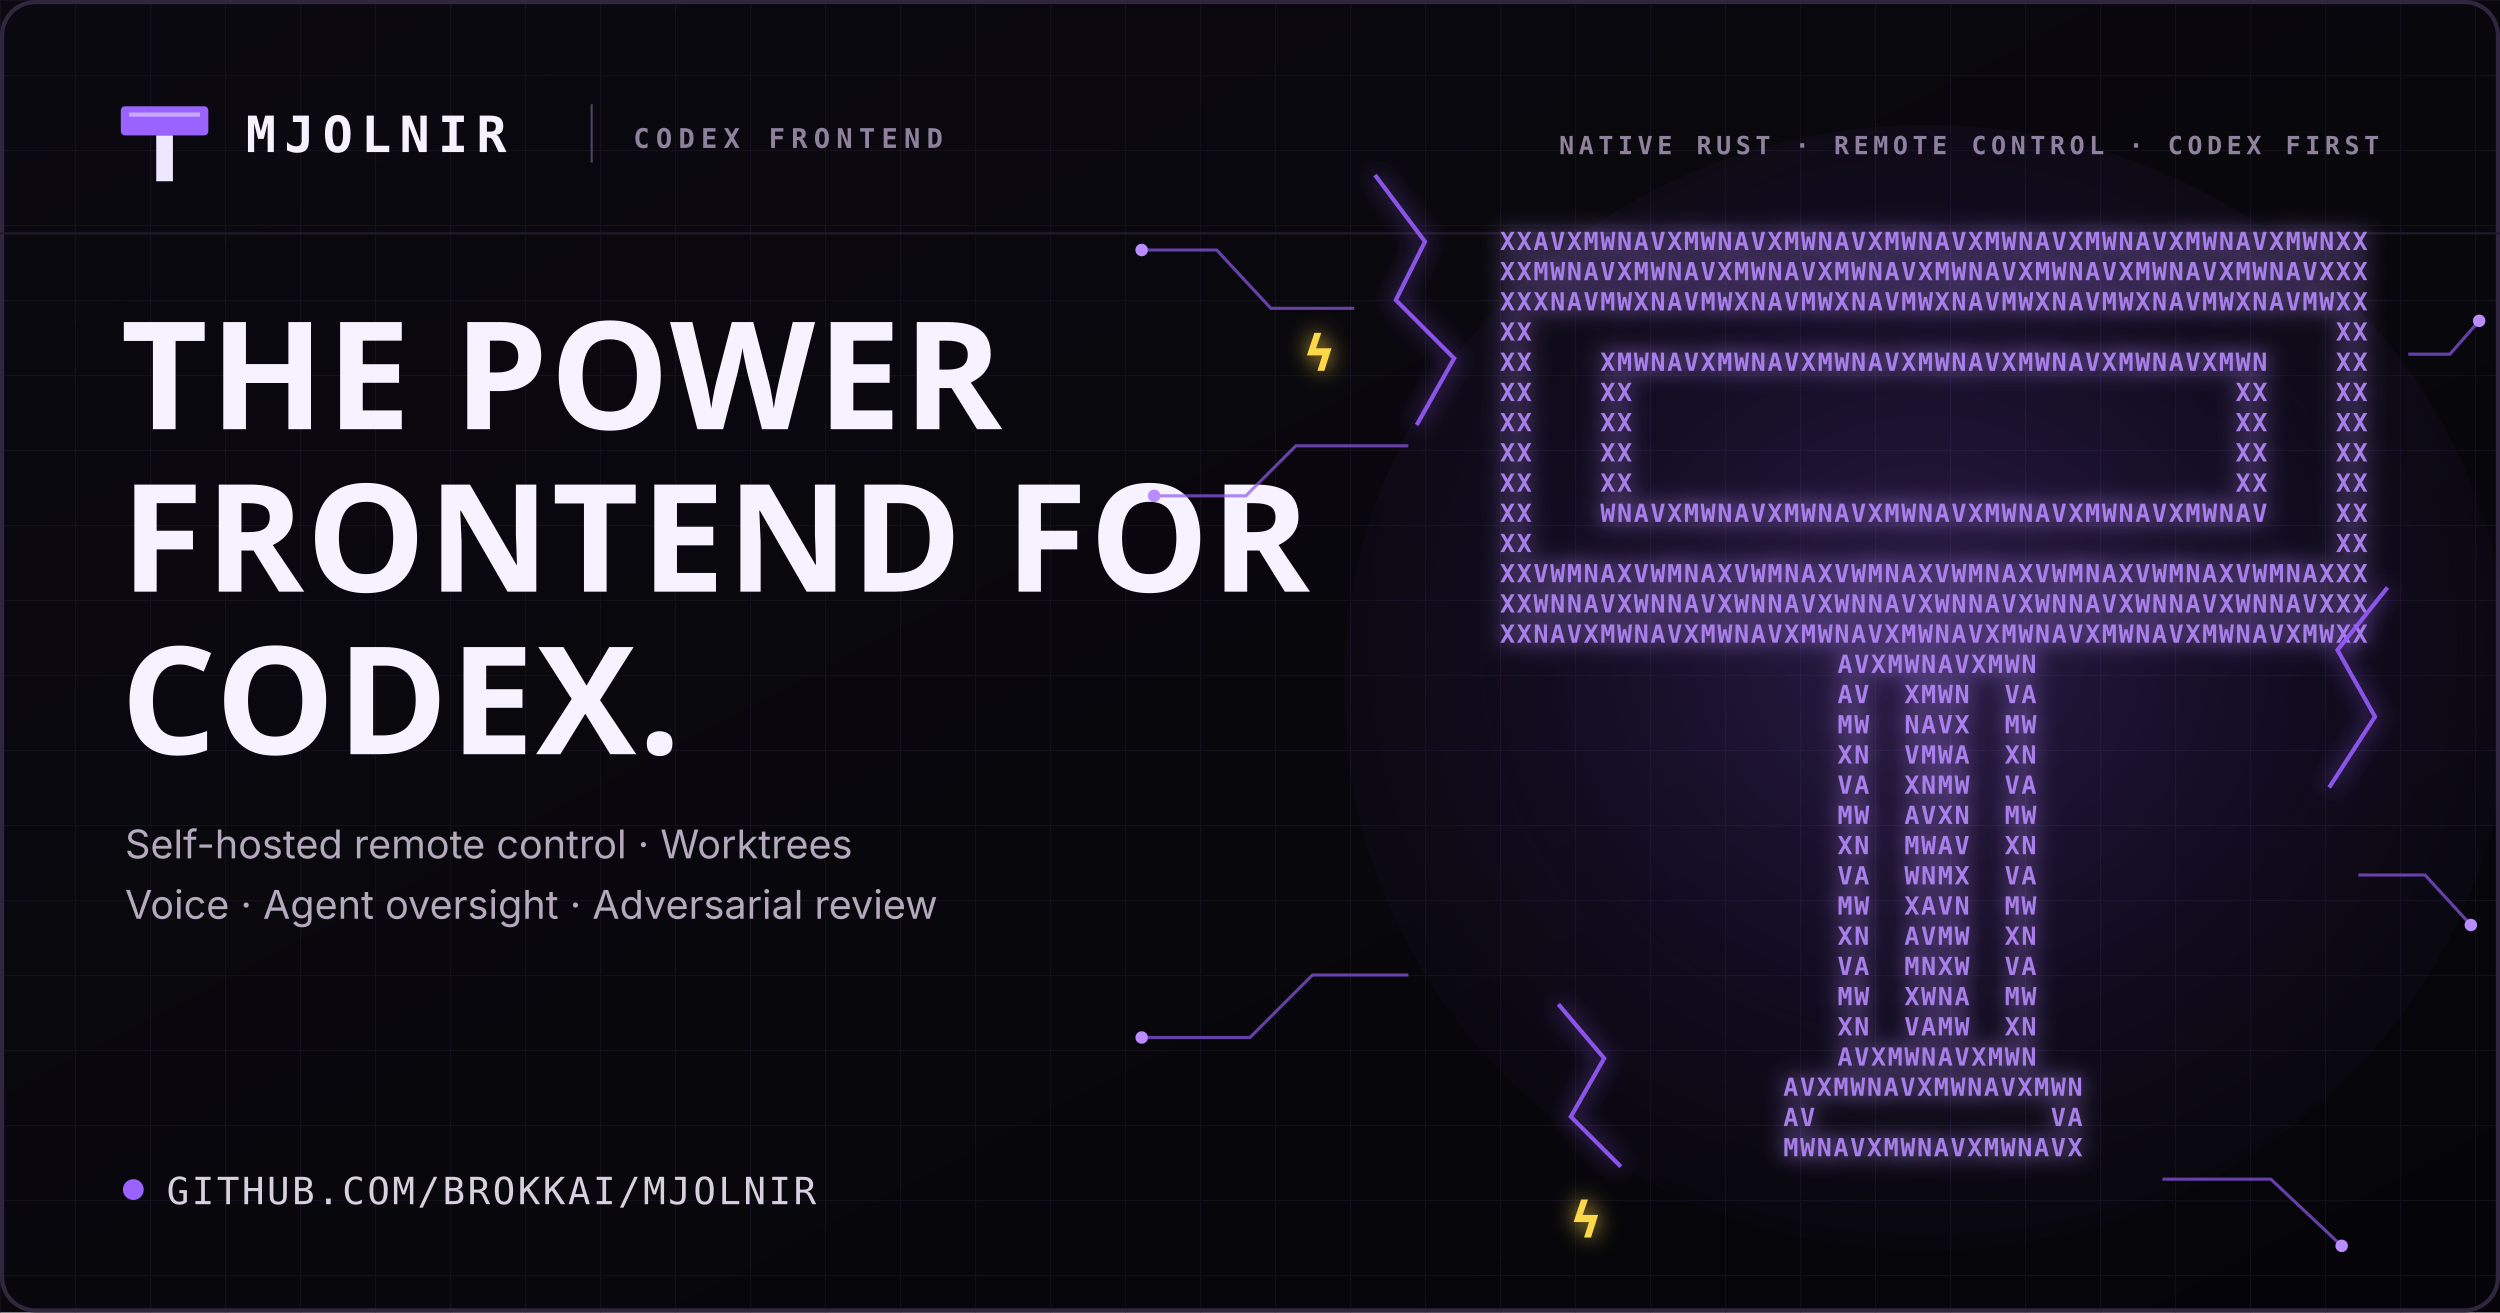
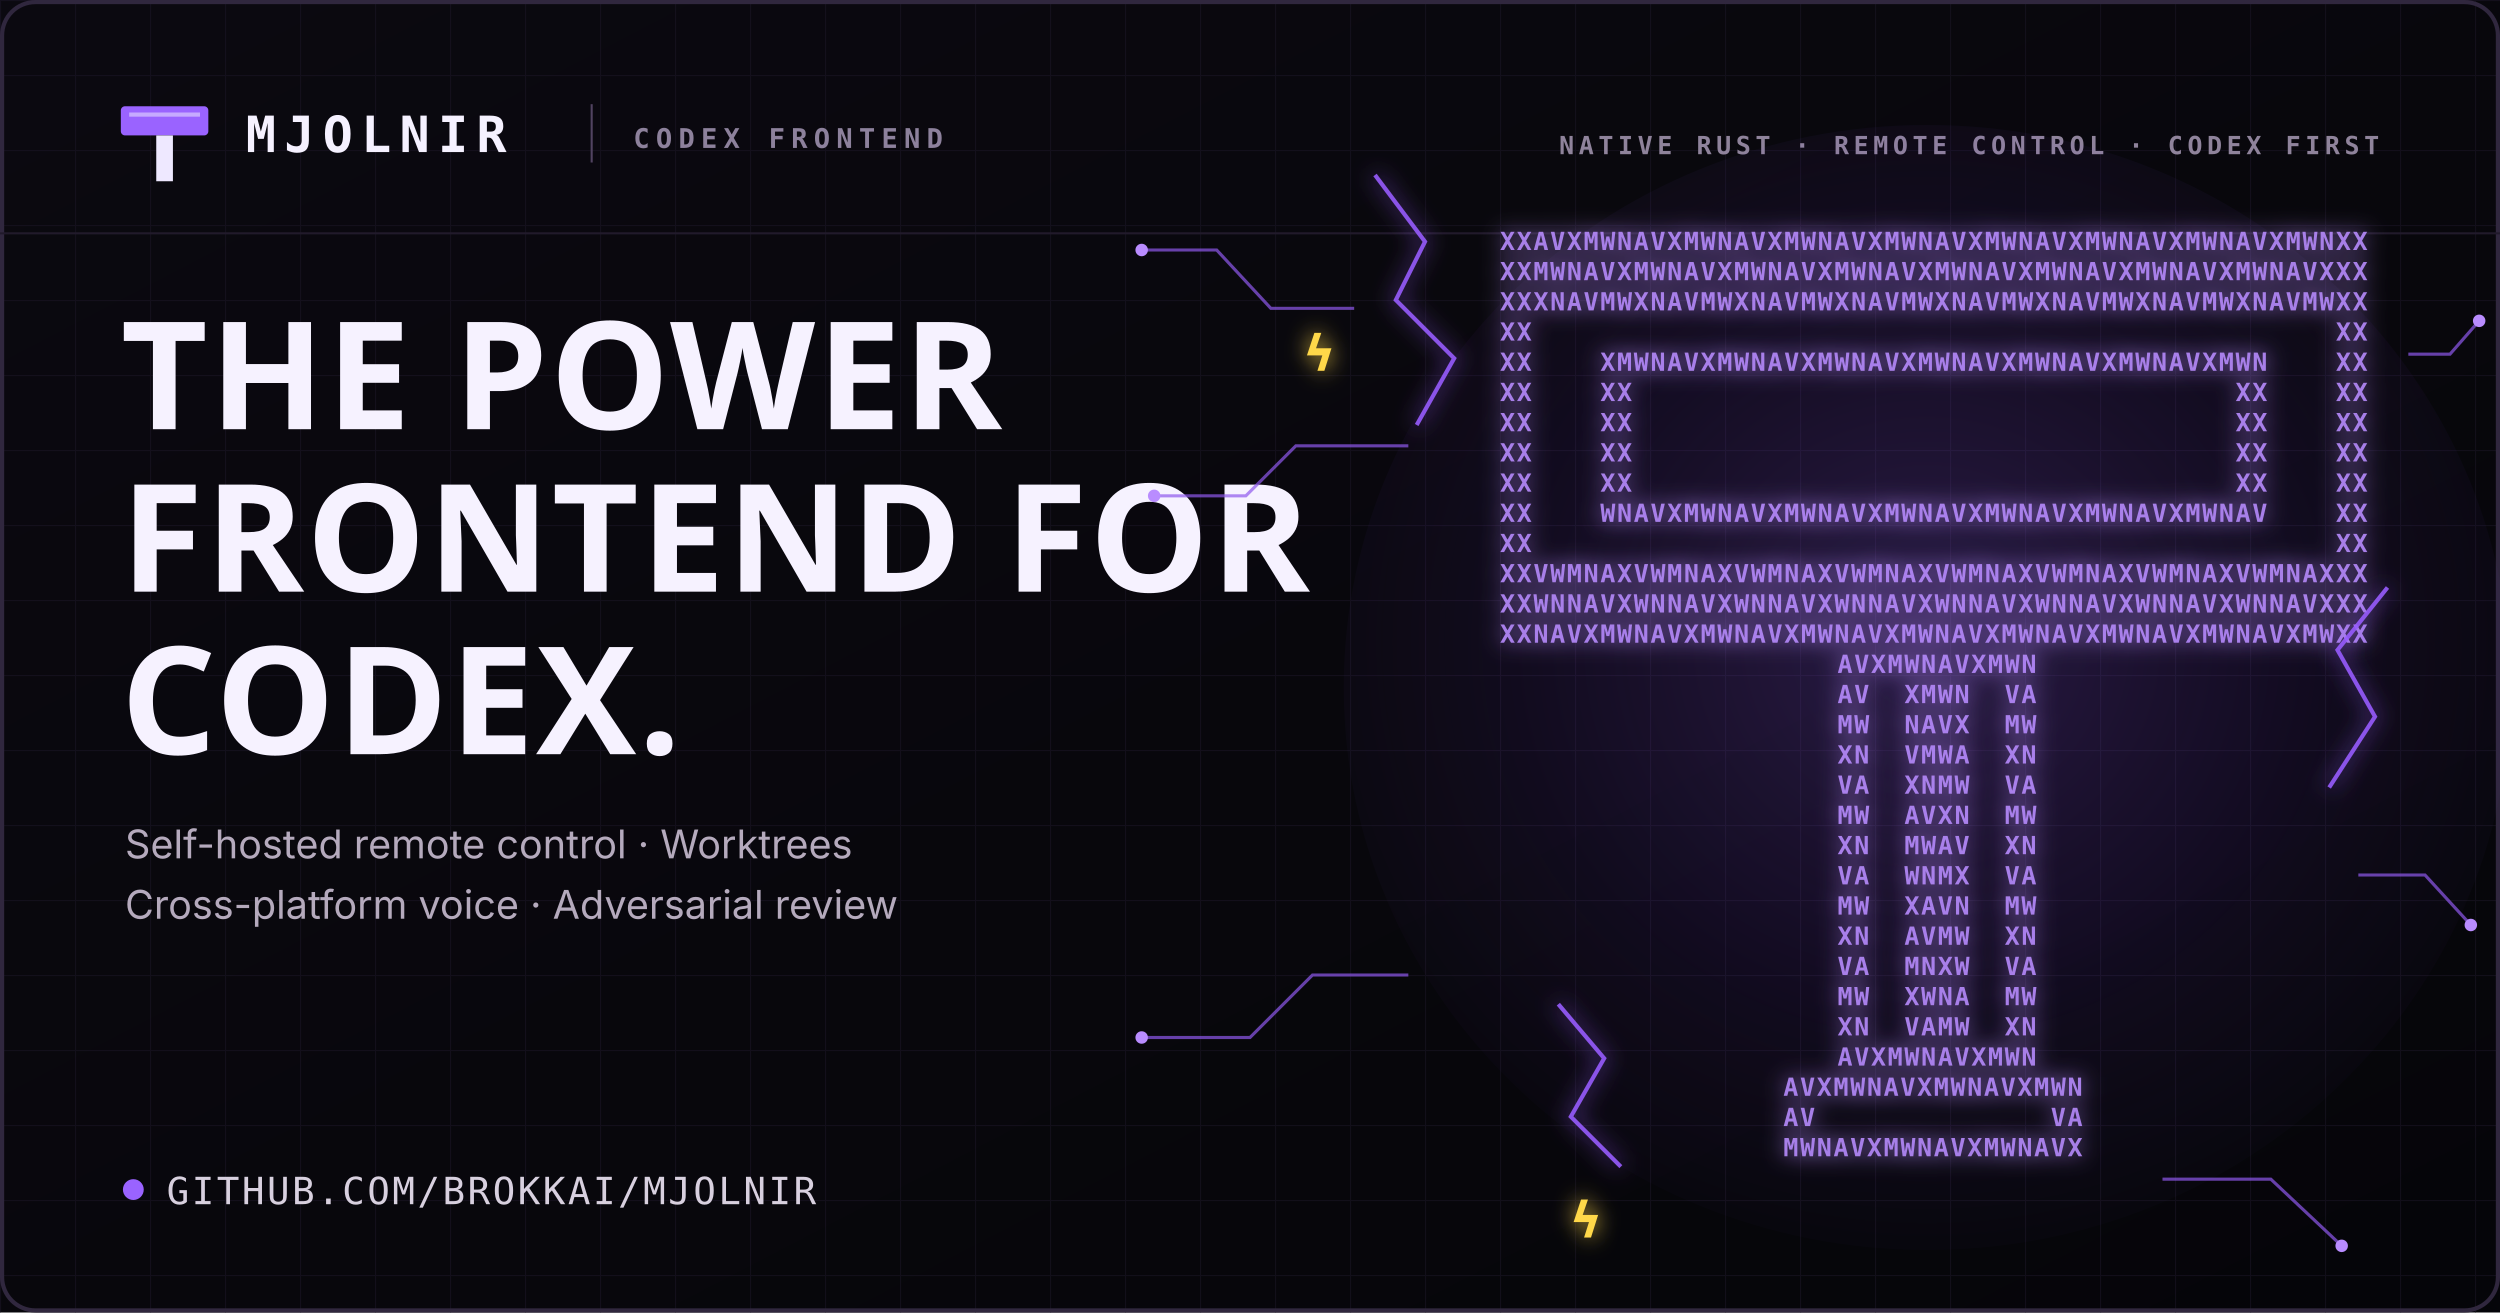
<svg xmlns="http://www.w3.org/2000/svg" width="1200" height="630" viewBox="0 0 1200 630" role="img" aria-labelledby="title description">
  <defs>
    <linearGradient id="background" x1="0" y1="0" x2="1" y2="1">
      <stop offset="0" stop-color="#0b0910" />
      <stop offset="0.56" stop-color="#08070c" />
      <stop offset="1" stop-color="#050509" />
    </linearGradient>
    <radialGradient id="hammerGlow" cx="50%" cy="46%" r="58%">
      <stop offset="0" stop-color="#985cff" stop-opacity="0.24" />
      <stop offset="0.62" stop-color="#7b3fe4" stop-opacity="0.08" />
      <stop offset="1" stop-color="#7b3fe4" stop-opacity="0" />
    </radialGradient>
    <pattern id="grid" width="36" height="36" patternUnits="userSpaceOnUse">
      <path d="M36 0H0V36" fill="none" stroke="#1c1728" stroke-width="1" />
    </pattern>
    <filter id="glow" x="-80%" y="-80%" width="260%" height="260%">
      <feGaussianBlur stdDeviation="5" result="blur" />
      <feMerge>
        <feMergeNode in="blur" />
        <feMergeNode in="SourceGraphic" />
      </feMerge>
    </filter>
  </defs>
  <rect width="1200" height="630" fill="url(#background)" />
  <rect width="1200" height="630" fill="url(#grid)" opacity="0.52" />
  <rect x="1" y="1" width="1198" height="628" rx="16" fill="none" stroke="#30273e" stroke-width="2" />
  <path d="M0 112H1200" stroke="#211a2b" />
  <g transform="translate(58 48)">
    <rect x="0" y="3" width="42" height="14" rx="2" fill="#9a63ff" />
    <rect x="17" y="17" width="8" height="22" fill="#eee8ff" />
    <path d="M4 7H38" stroke="#d9c7ff" stroke-width="2" opacity="0.7" />
    <text x="60" y="25" fill="#f5f1ff" font-family="ui-monospace, SFMono-Regular, Menlo, Consolas, monospace" font-size="24" font-weight="800" letter-spacing="4">MJOLNIR</text>
    <path d="M226 2V30" stroke="#514361" />
    <text x="246" y="23" fill="#8d819c" font-family="ui-monospace, SFMono-Regular, Menlo, Consolas, monospace" font-size="13" font-weight="700" letter-spacing="3">CODEX FRONTEND</text>
  </g>
  <g transform="translate(58 206)">
    <text fill="#f6f2ff" font-family="Impact, Haettenschweiler, 'Arial Narrow Bold', sans-serif" font-size="72" font-weight="800" letter-spacing="1">
      <tspan x="0" y="0">THE POWER</tspan>
      <tspan x="0" y="78">FRONTEND FOR</tspan>
      <tspan x="0" y="156">CODEX.</tspan>
    </text>
    <text x="2" y="206" fill="#b5aabd" font-family="Inter, ui-sans-serif, system-ui, sans-serif" font-size="19">
      <tspan x="2" y="206">Self-hosted remote control · Worktrees</tspan>
-       <tspan x="2" y="235">Voice · Agent oversight · Adversarial review</tspan>
+       <tspan x="2" y="235">Cross-platform voice · Adversarial review</tspan>
    </text>
  </g>
  <text x="1142" y="74" text-anchor="end" fill="#8f839b" font-family="ui-monospace, SFMono-Regular, Menlo, Consolas, monospace" font-size="12" font-weight="700" letter-spacing="2.2">NATIVE RUST  ·  REMOTE CONTROL  ·  CODEX FIRST</text>
  <g>
    <ellipse cx="925" cy="330" rx="280" ry="270" fill="url(#hammerGlow)" />
    <text xml:space="preserve" fill="#b88cff" font-family="ui-monospace, SFMono-Regular, Menlo, Consolas, monospace" font-size="12" font-weight="750" letter-spacing="0.8" filter="url(#glow)" opacity="0.9">
      <tspan x="720" y="120">XXAVXMWNAVXMWNAVXMWNAVXMWNAVXMWNAVXMWNAVXMWNAVXMWNXX</tspan>
      <tspan x="720" dy="14.5">XXMWNAVXMWNAVXMWNAVXMWNAVXMWNAVXMWNAVXMWNAVXMWNAVXXX</tspan>
      <tspan x="720" dy="14.5">XXXNAVMWXNAVMWXNAVMWXNAVMWXNAVMWXNAVMWXNAVMWXNAVMWXX</tspan>
      <tspan x="720" dy="14.5">XX                                                XX</tspan>
      <tspan x="720" dy="14.5">XX    XMWNAVXMWNAVXMWNAVXMWNAVXMWNAVXMWNAVXMWN    XX</tspan>
      <tspan x="720" dy="14.5">XX    XX                                    XX    XX</tspan>
      <tspan x="720" dy="14.5">XX    XX                                    XX    XX</tspan>
      <tspan x="720" dy="14.5">XX    XX                                    XX    XX</tspan>
      <tspan x="720" dy="14.5">XX    XX                                    XX    XX</tspan>
      <tspan x="720" dy="14.5">XX    WNAVXMWNAVXMWNAVXMWNAVXMWNAVXMWNAVXMWNAV    XX</tspan>
      <tspan x="720" dy="14.5">XX                                                XX</tspan>
      <tspan x="720" dy="14.5">XXVWMNAXVWMNAXVWMNAXVWMNAXVWMNAXVWMNAXVWMNAXVWMNAXXX</tspan>
      <tspan x="720" dy="14.5">XXWNNAVXWNNAVXWNNAVXWNNAVXWNNAVXWNNAVXWNNAVXWNNAVXXX</tspan>
      <tspan x="720" dy="14.5">XXNAVXMWNAVXMWNAVXMWNAVXMWNAVXMWNAVXMWNAVXMWNAVXMWXX</tspan>
      <tspan x="882" dy="14.5">AVXMWNAVXMWN</tspan>
      <tspan x="882" dy="14.5">AV  XMWN  VA</tspan>
      <tspan x="882" dy="14.5">MW  NAVX  MW</tspan>
      <tspan x="882" dy="14.5">XN  VMWA  XN</tspan>
      <tspan x="882" dy="14.5">VA  XNMW  VA</tspan>
      <tspan x="882" dy="14.5">MW  AVXN  MW</tspan>
      <tspan x="882" dy="14.5">XN  MWAV  XN</tspan>
      <tspan x="882" dy="14.5">VA  WNMX  VA</tspan>
      <tspan x="882" dy="14.5">MW  XAVN  MW</tspan>
      <tspan x="882" dy="14.5">XN  AVMW  XN</tspan>
      <tspan x="882" dy="14.5">VA  MNXW  VA</tspan>
      <tspan x="882" dy="14.5">MW  XWNA  MW</tspan>
      <tspan x="882" dy="14.5">XN  VAMW  XN</tspan>
      <tspan x="882" dy="14.5">AVXMWNAVXMWN</tspan>
      <tspan x="856" dy="14.5">AVXMWNAVXMWNAVXMWN</tspan>
      <tspan x="856" dy="14.5">AV              VA</tspan>
      <tspan x="856" dy="14.5">MWNAVXMWNAVXMWNAVX</tspan>
    </text>
  </g>
  <g fill="none" stroke="#8f59ed" stroke-width="1.5" opacity="0.7">
    <path d="M650 148H610L584 120H548" />
    <path d="M676 214H622L598 238H554" />
    <path d="M1156 170H1176L1190 154" />
    <path d="M1132 420H1164L1186 444" />
    <path d="M676 468H630L600 498H548" />
    <path d="M1038 566H1090L1124 598" />
  </g>
  <g fill="#b98cff">
    <circle cx="548" cy="120" r="3" />
    <circle cx="554" cy="238" r="3" />
    <circle cx="548" cy="498" r="3" />
    <circle cx="1190" cy="154" r="3" />
    <circle cx="1186" cy="444" r="3" />
    <circle cx="1124" cy="598" r="3" />
  </g>
  <g fill="none" stroke="#985cff" stroke-width="2" opacity="0.9" filter="url(#glow)">
    <path d="M660 84L684 116L670 144L698 172L680 204" />
    <path d="M1146 282L1122 312L1140 344L1118 378" />
    <path d="M778 560L754 536L770 508L748 482" />
  </g>
  <g fill="#ffd84a" font-family="ui-monospace, SFMono-Regular, Menlo, Consolas, monospace" font-size="24" font-weight="900" filter="url(#glow)">
    <text x="626" y="178">ϟ</text>
    <text x="754" y="594">ϟ</text>
  </g>
  <g transform="translate(58 578)">
    <circle cx="6" cy="-7" r="5" fill="#9a63ff" />
    <text x="22" y="0" fill="#d8d0df" font-family="ui-monospace, SFMono-Regular, Menlo, Consolas, monospace" font-size="18" letter-spacing="1.2">GITHUB.COM/BROKKAI/MJOLNIR</text>
  </g>
</svg>
